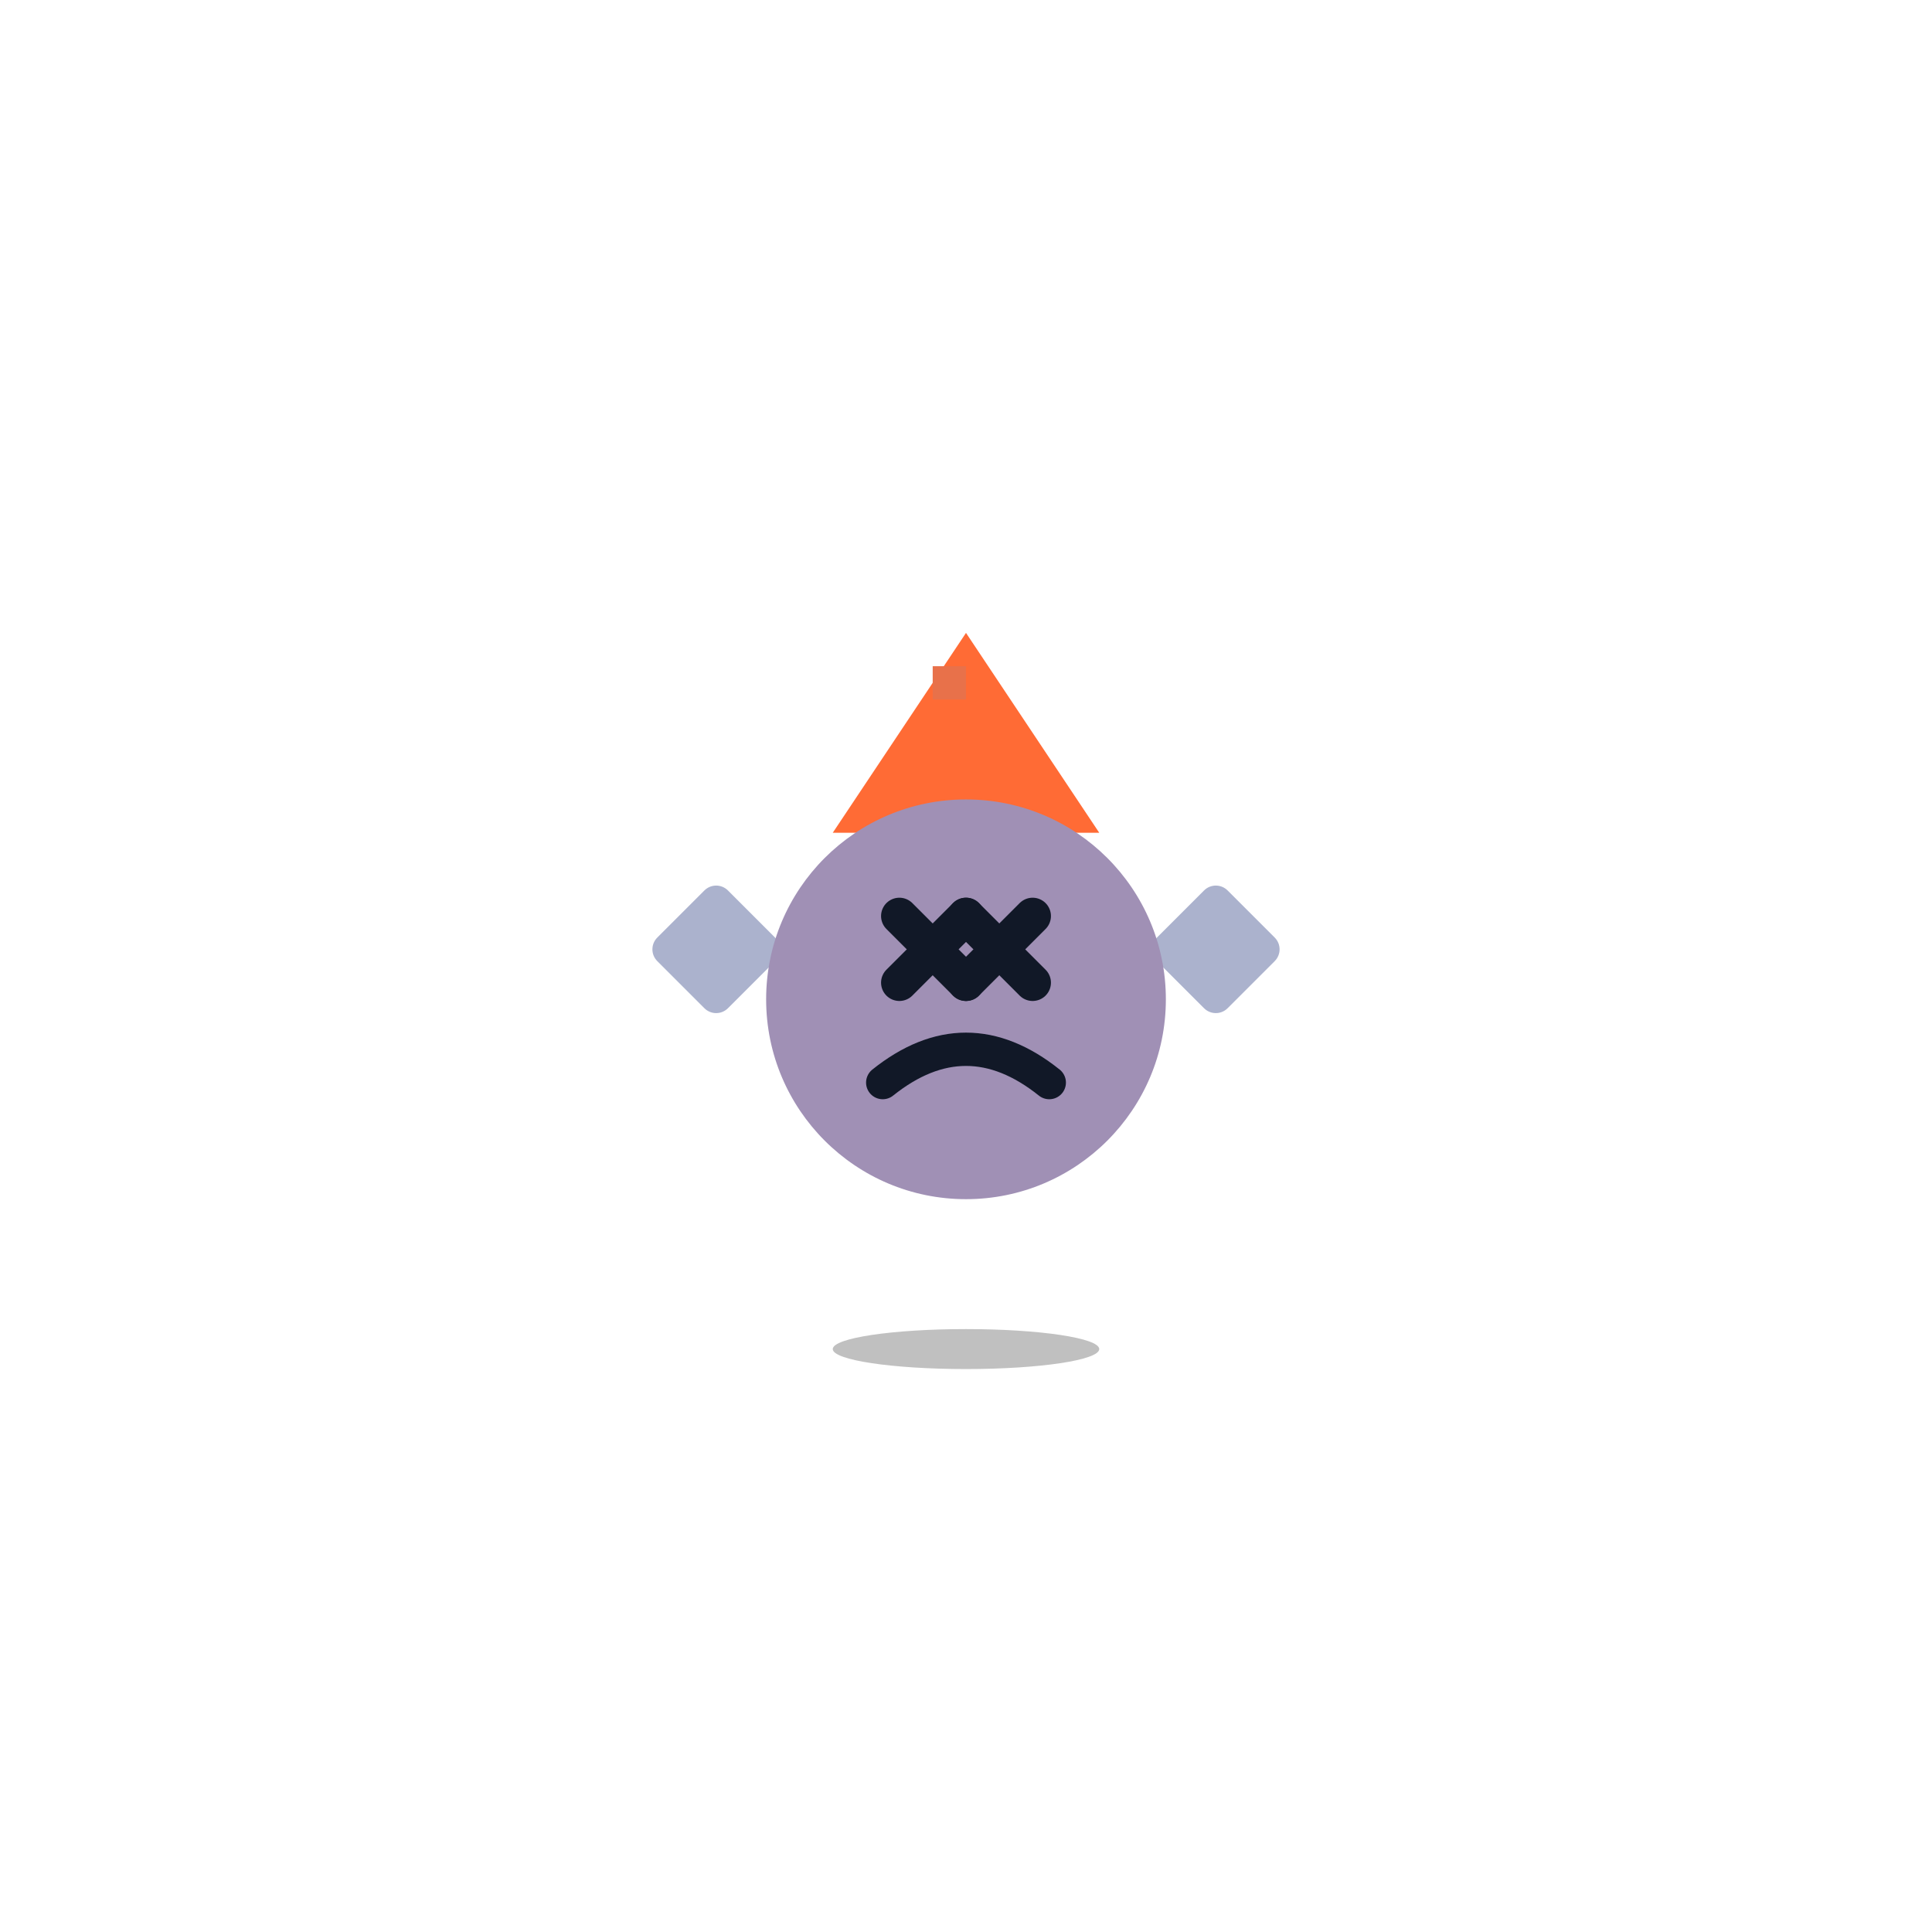
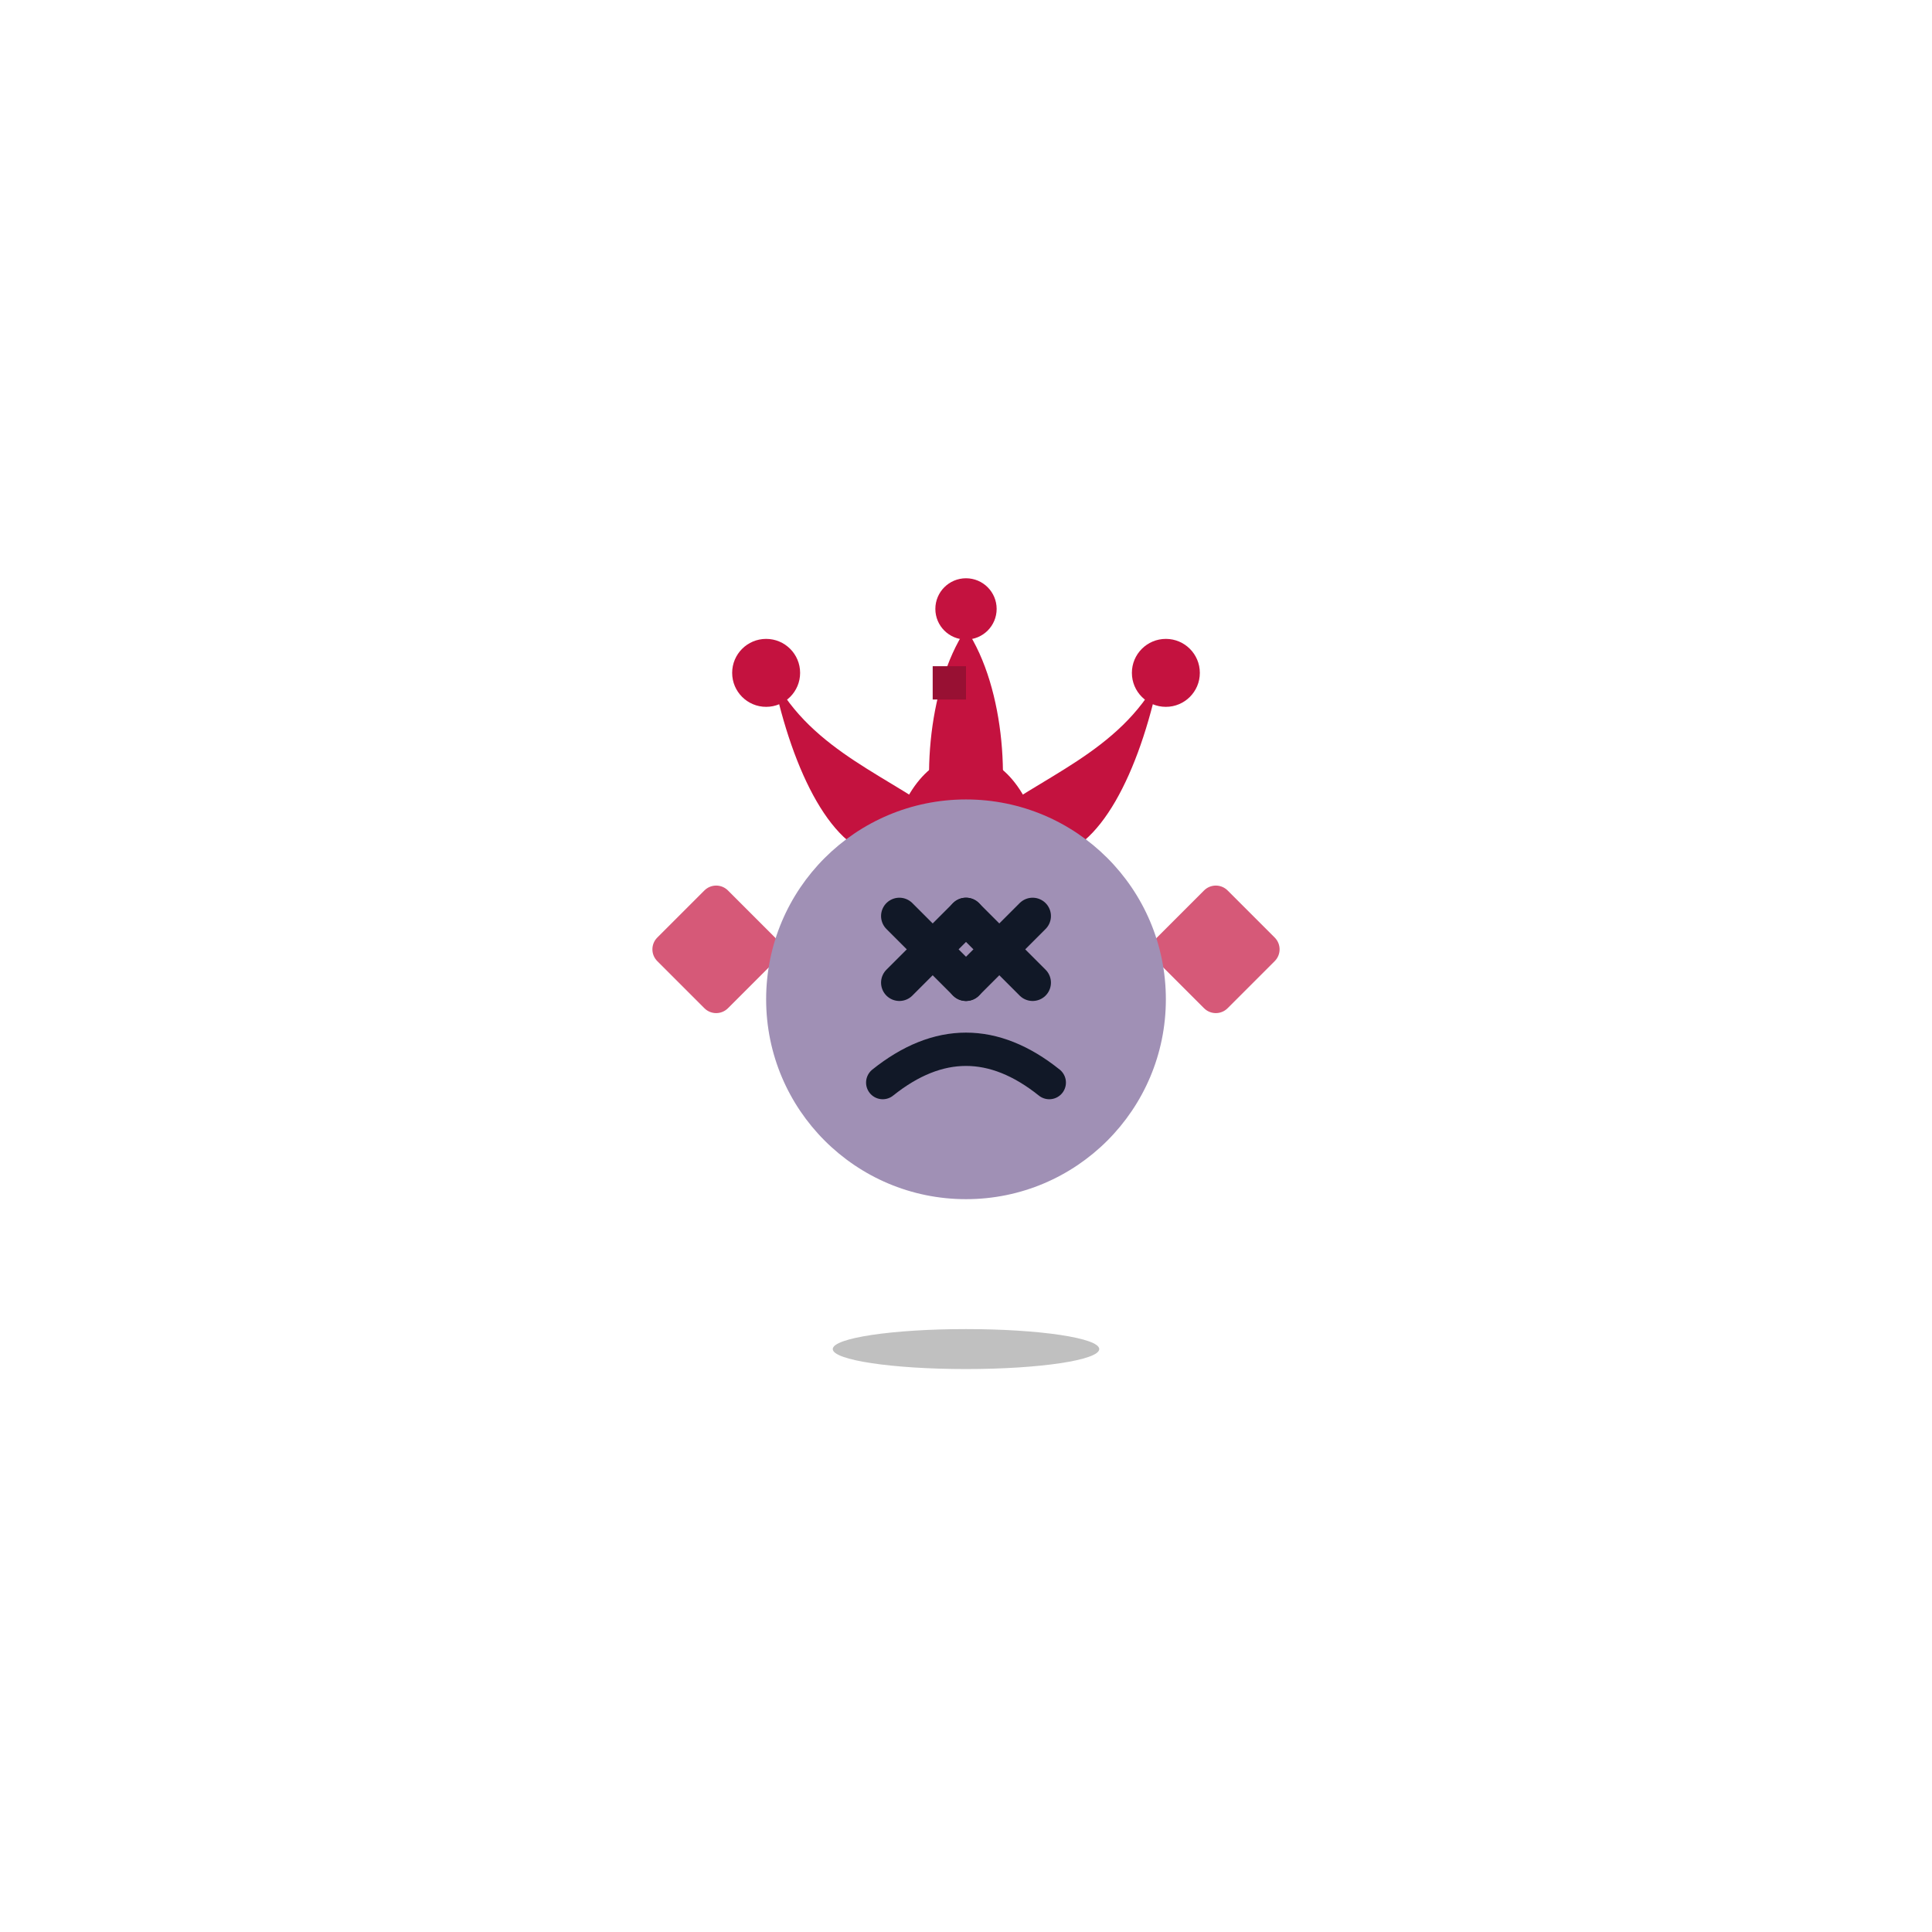
<svg xmlns="http://www.w3.org/2000/svg" viewBox="-18 -18 58 58" width="500" height="500" fill="none">
  <defs>
    <style>
      .err-body {
        animation: err-shake 0.38s ease-in-out infinite;
      }
      .err-hat {
        transform-origin: 11px 4px;
        animation: err-hat-fly 0.76s ease-in-out infinite;
      }
      .err-arm-l {
        transform-origin: 3.5px 10.5px;
        animation: err-arm-l 0.38s ease-in-out infinite;
      }
      .err-arm-r {
        transform-origin: 18.5px 10.5px;
        animation: err-arm-r 0.38s ease-in-out infinite;
      }
      .err-shadow {
        transform-origin: 11px 22.5px;
        animation: err-shadow-shake 0.38s ease-in-out infinite;
      }
      @keyframes err-shake {
        0%,100% { transform: translateX(0) rotate(0deg); }
        20%     { transform: translateX(-2px) rotate(-2.5deg); }
        40%     { transform: translateX(2px) rotate(2.5deg); }
        60%     { transform: translateX(-1.5px) rotate(-1.5deg); }
        80%     { transform: translateX(1.5px) rotate(1.5deg); }
      }
      @keyframes err-hat-fly {
        0%,100% { transform: translateX(0) translateY(0) rotate(0deg); }
        25%     { transform: translateX(3px) translateY(-5px) rotate(20deg); }
        50%     { transform: translateX(1px) translateY(-3px) rotate(10deg); }
        75%     { transform: translateX(-2px) translateY(-4px) rotate(-12deg); }
      }
      @keyframes err-arm-l {
        0%,100% { transform: rotate(0deg); }
        30%     { transform: rotate(-40deg); }
        70%     { transform: rotate(20deg); }
      }
      @keyframes err-arm-r {
        0%,100% { transform: rotate(0deg); }
        30%     { transform: rotate(40deg); }
        70%     { transform: rotate(-20deg); }
      }
      @keyframes err-shadow-shake {
        0%,100% { opacity: 0.35; }
        50%     { opacity: 0.2; }
      }
    </style>
  </defs>
  <ellipse class="err-shadow" cx="11" cy="22.5" rx="4" ry="0.6" fill="#c0c0c0" />
  <g class="err-hat">
-     <polygon points="11,1 15,7 7,7" fill="#FF6B35" />
-     <rect x="10" y="2" width="1" height="1" fill="#e8714a" />
+     <g class="pet-hat" transform="translate(11.00 7.00) rotate(0.0)">
+       <path d="M-0.48 -0.30 C-2.20 -1.68 -4.60 -2.40 -5.80 -4.68 C-5.20 -1.80 -4.00 0.60 -2.48 0.72 C-1.60 0.72 -0.88 0.36 -0.48 -0.30 Z" fill="#c4123f" />
+       <path d="M0.48 -0.30 C2.20 -1.68 4.60 -2.40 5.80 -4.68 C5.20 -1.80 4.00 0.60 2.48 0.72 C1.60 0.72 0.88 0.36 0.48 -0.30 Z" fill="#c4123f" />
+       <path d="M-2.32 0.60 C-1.60 -3.30 1.60 -3.30 2.32 0.60 Z" fill="#c4123f" />
+       <path d="M0 -6.12 C-1.20 -4.32 -1.36 -1.20 -0.80 0.60 L0.80 0.60 C1.36 -1.20 1.20 -4.32 0 -6.12 Z" fill="#c4123f" />
+       <circle cx="-6.00" cy="-4.80" r="1.02" fill="#c4123f" />
+       <circle cx="6.00" cy="-4.80" r="1.02" fill="#c4123f" />
+       <circle cx="0" cy="-6.72" r="0.92" fill="#c4123f" />
+     </g>
+     <rect x="10" y="2" width="1" height="1" fill="#981033" />
  </g>
  <g class="err-body">
    <g class="err-arm-l">
-       <rect x="2" y="9" width="3" height="3" rx="0.5" fill="#8891b8" opacity="0.7" transform="rotate(45 3.5 10.5)" />
+       <rect x="2" y="9" width="3" height="3" rx="0.5" fill="#c4123f" opacity="0.7" transform="rotate(45 3.5 10.5)" />
    </g>
    <g class="err-arm-r">
-       <rect x="17" y="9" width="3" height="3" rx="0.5" fill="#8891b8" opacity="0.7" transform="rotate(45 18.5 10.5)" />
+       <rect x="17" y="9" width="3" height="3" rx="0.5" fill="#c4123f" opacity="0.7" transform="rotate(45 18.5 10.5)" />
    </g>
    <rect x="5" y="6" width="12" height="12" rx="6" fill="#a090b5" />
    <line x1="9" y1="9.5" x2="11" y2="11.5" stroke="#111827" stroke-width="1.1" stroke-linecap="round" />
    <line x1="11" y1="9.5" x2="9" y2="11.5" stroke="#111827" stroke-width="1.1" stroke-linecap="round" />
    <line x1="11" y1="9.5" x2="13" y2="11.5" stroke="#111827" stroke-width="1.1" stroke-linecap="round" />
    <line x1="13" y1="9.5" x2="11" y2="11.5" stroke="#111827" stroke-width="1.1" stroke-linecap="round" />
    <path d="M8.5 14.5 Q11 12.5 13.5 14.5" stroke="#111827" stroke-width="1" stroke-linecap="round" fill="none" />
  </g>
</svg>
